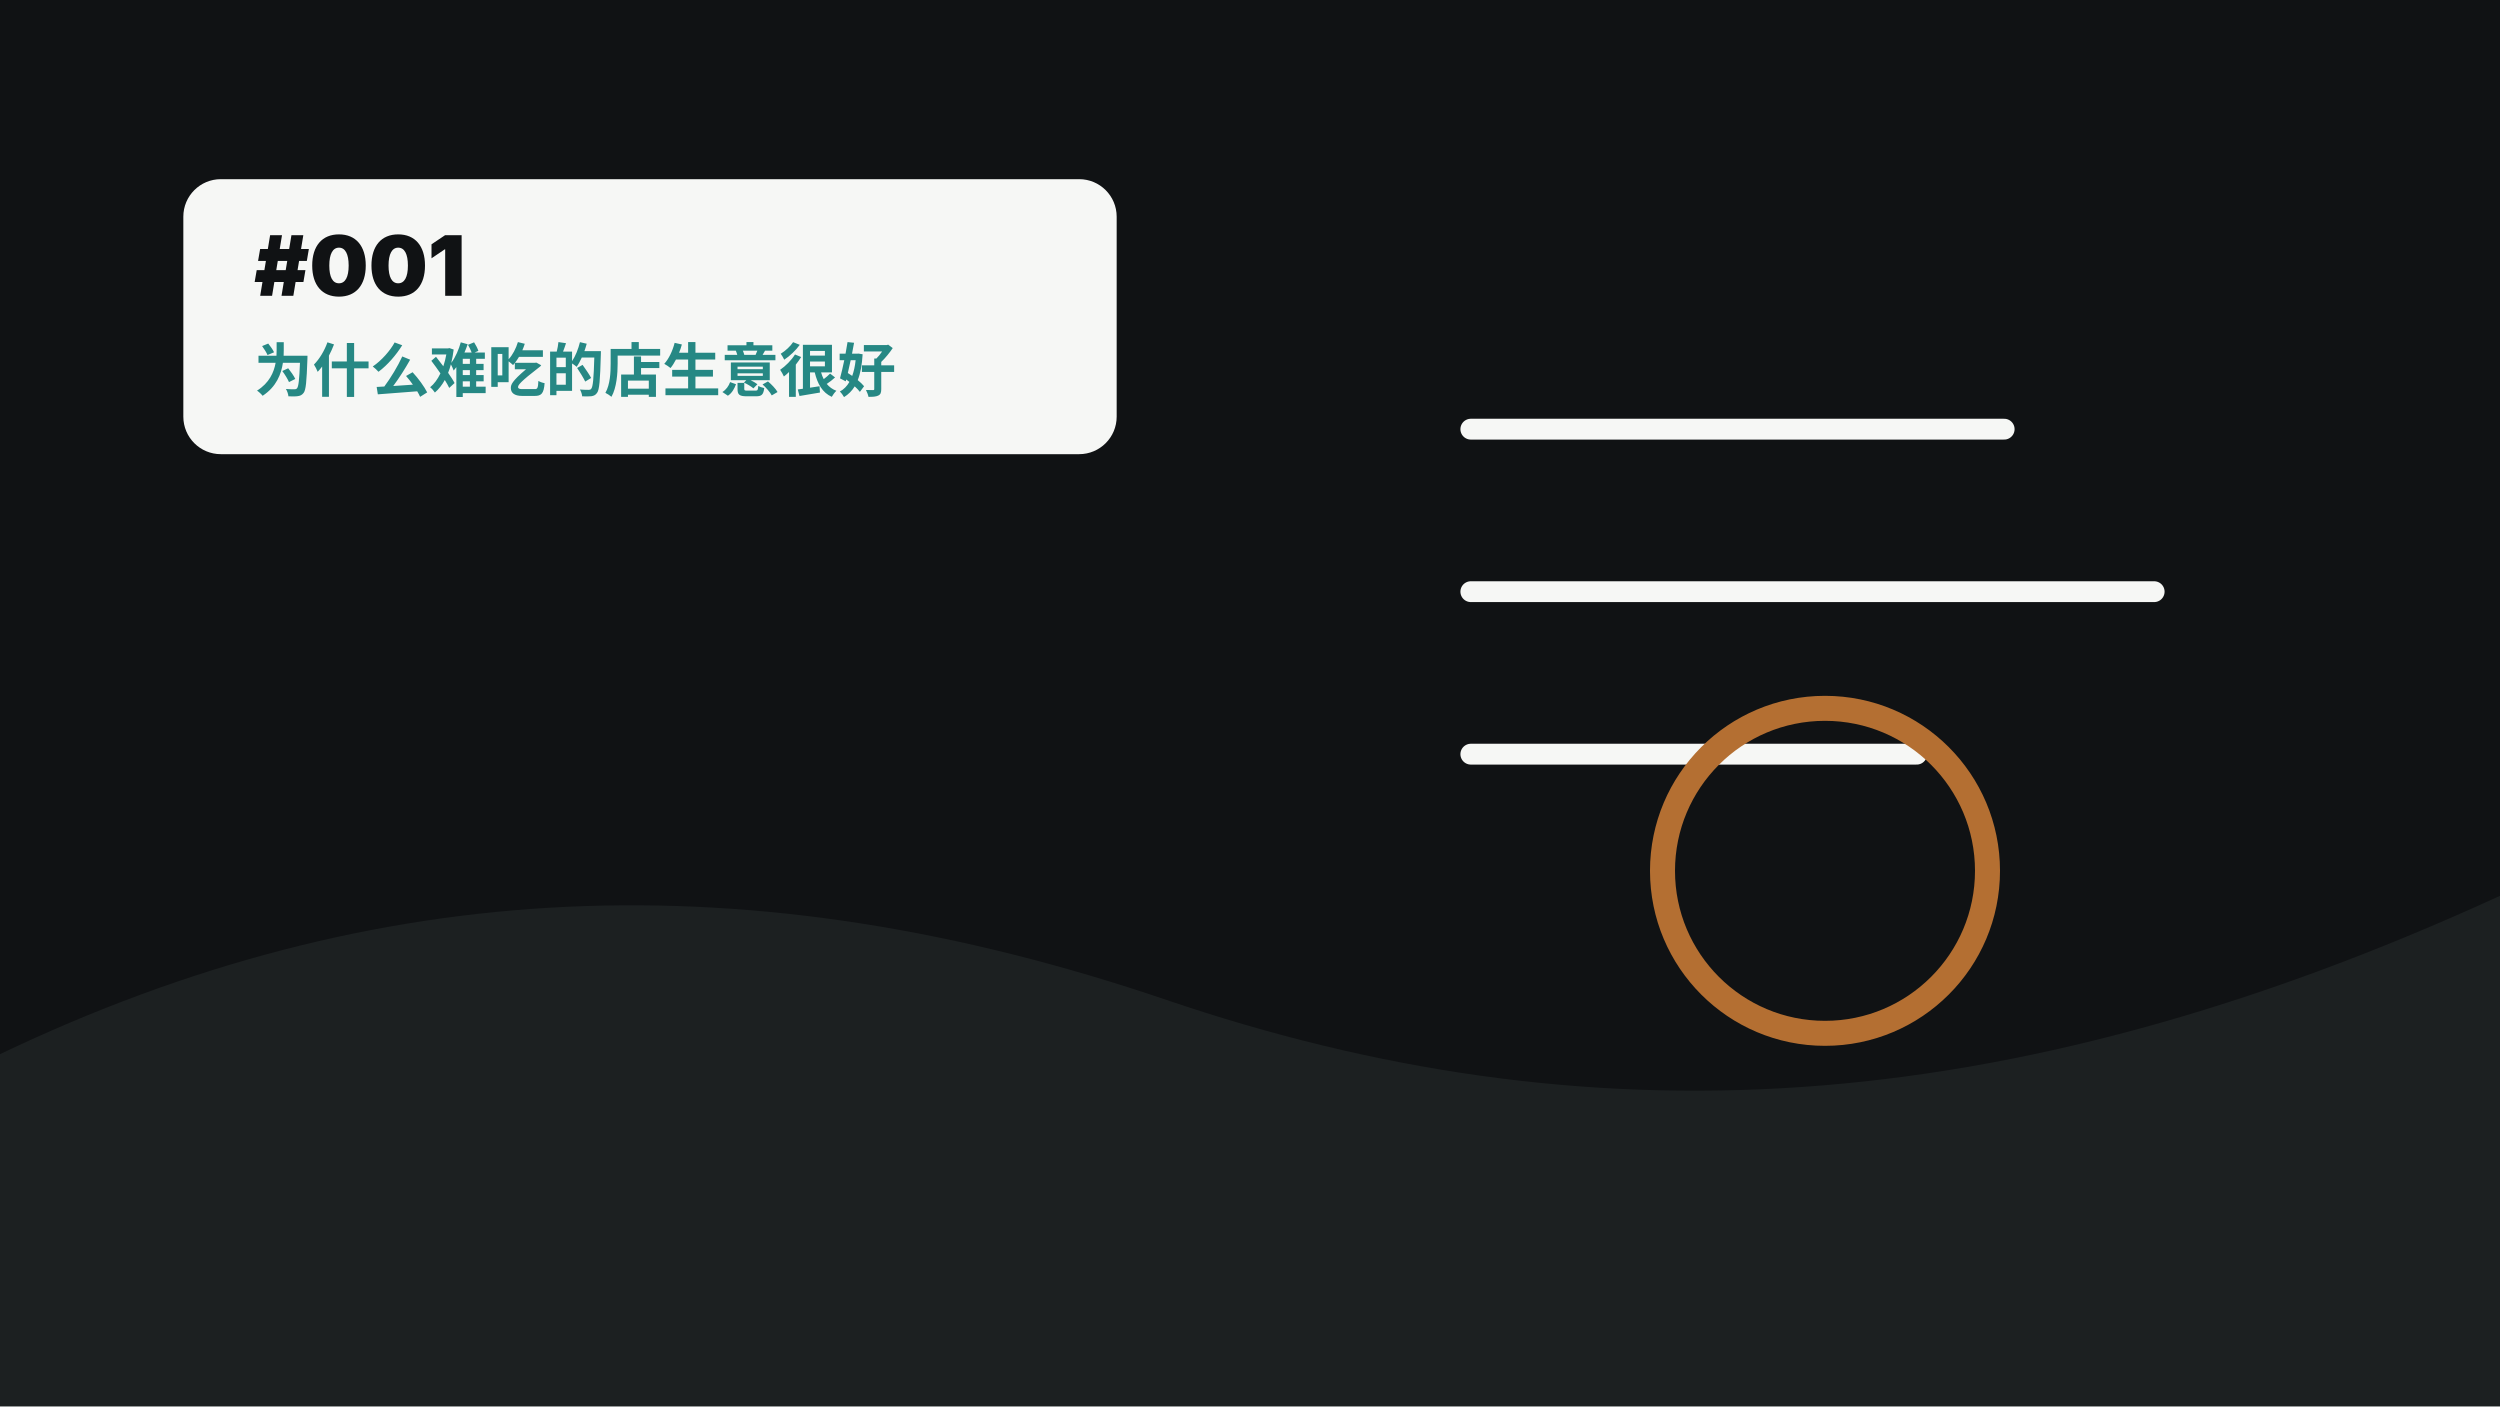
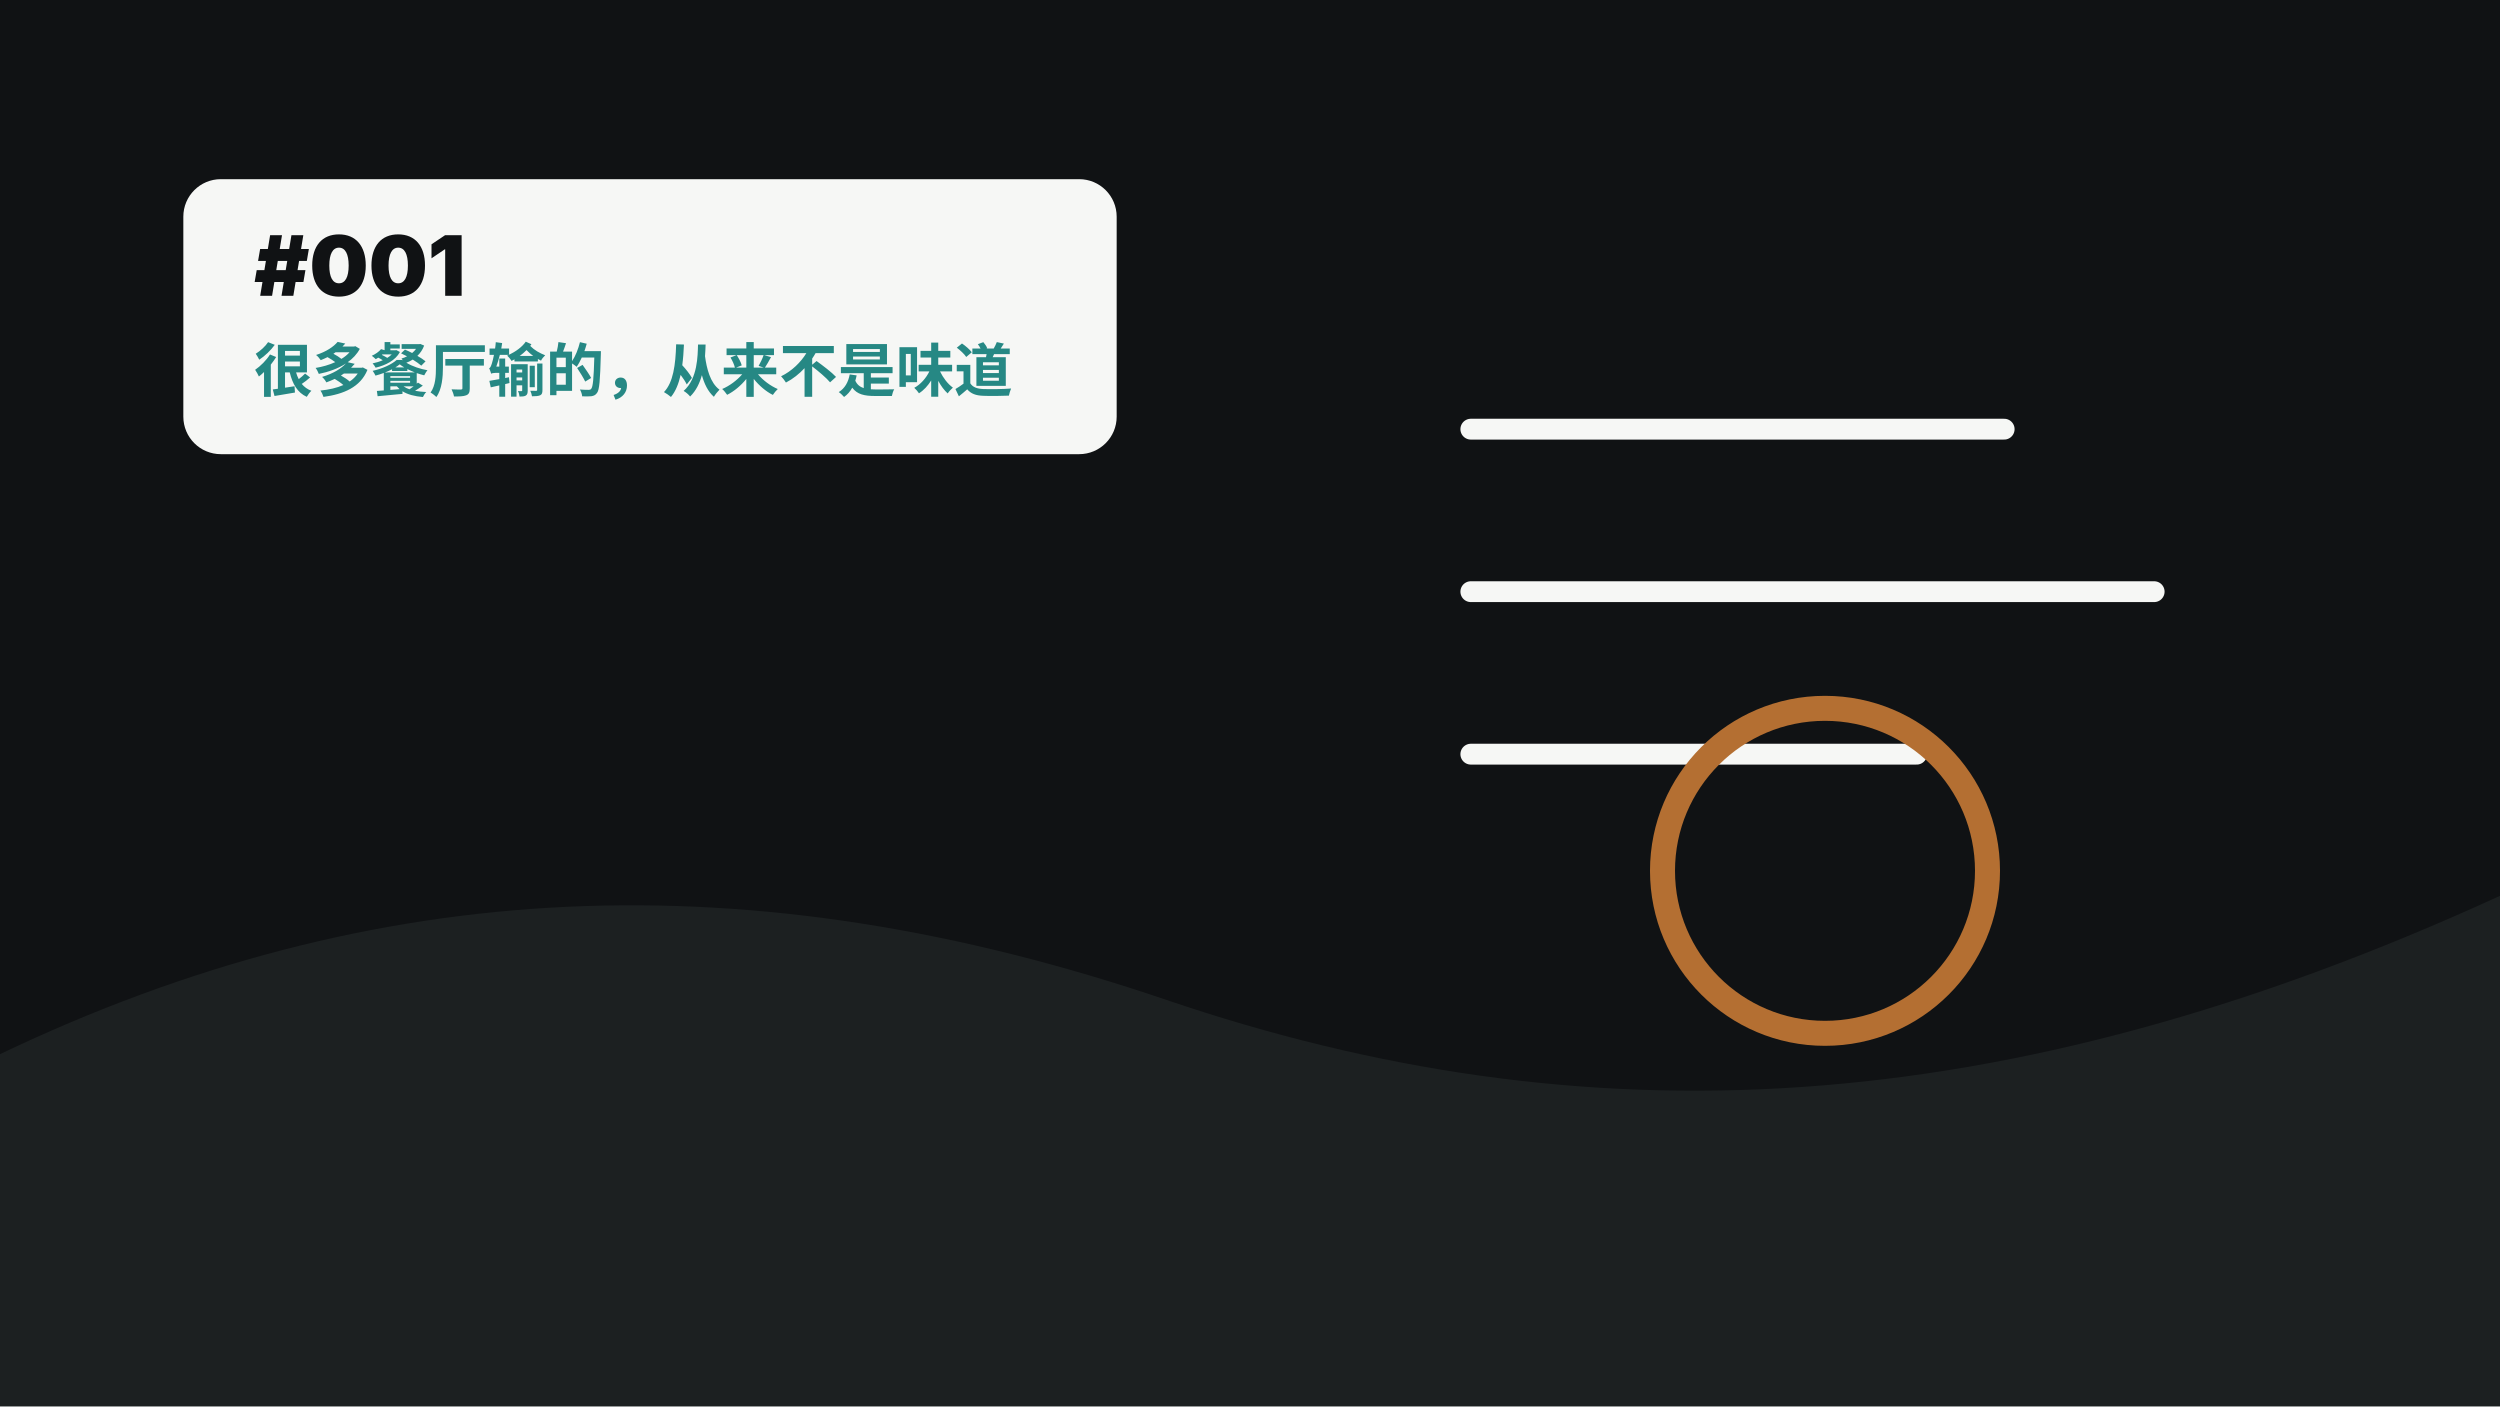
<svg xmlns="http://www.w3.org/2000/svg" width="1200" height="675" viewBox="0 0 1200 675" fill="none">
  <rect width="1200" height="675" fill="#101214" />
  <path d="M0 506C180 420 360 412 560 480C760 548 960 540 1200 430V675H0V506Z" fill="#1C2021" />
  <rect x="88" y="86" width="448" height="132" rx="18" fill="#F6F7F5" />
  <text x="122" y="142" fill="#101214" font-family="Inter, Arial, sans-serif" font-size="40" font-weight="900">#001</text>
-   <text x="122" y="188" fill="#268884" font-family="Inter, Arial, sans-serif" font-size="28" font-weight="900">为什么难吃的店生意很好</text>
+   <text x="122" y="188" fill="#268884" font-family="Inter, Arial, sans-serif" font-size="28" font-weight="900">很多餐厅输的，从来不是味道</text>
  <g stroke="#F6F7F5" stroke-width="10" stroke-linecap="round">
    <path d="M706 206H962" />
    <path d="M706 284H1034" />
    <path d="M706 362H920" />
  </g>
  <circle cx="876" cy="418" r="78" stroke="#B46F32" stroke-width="12" />
</svg>
